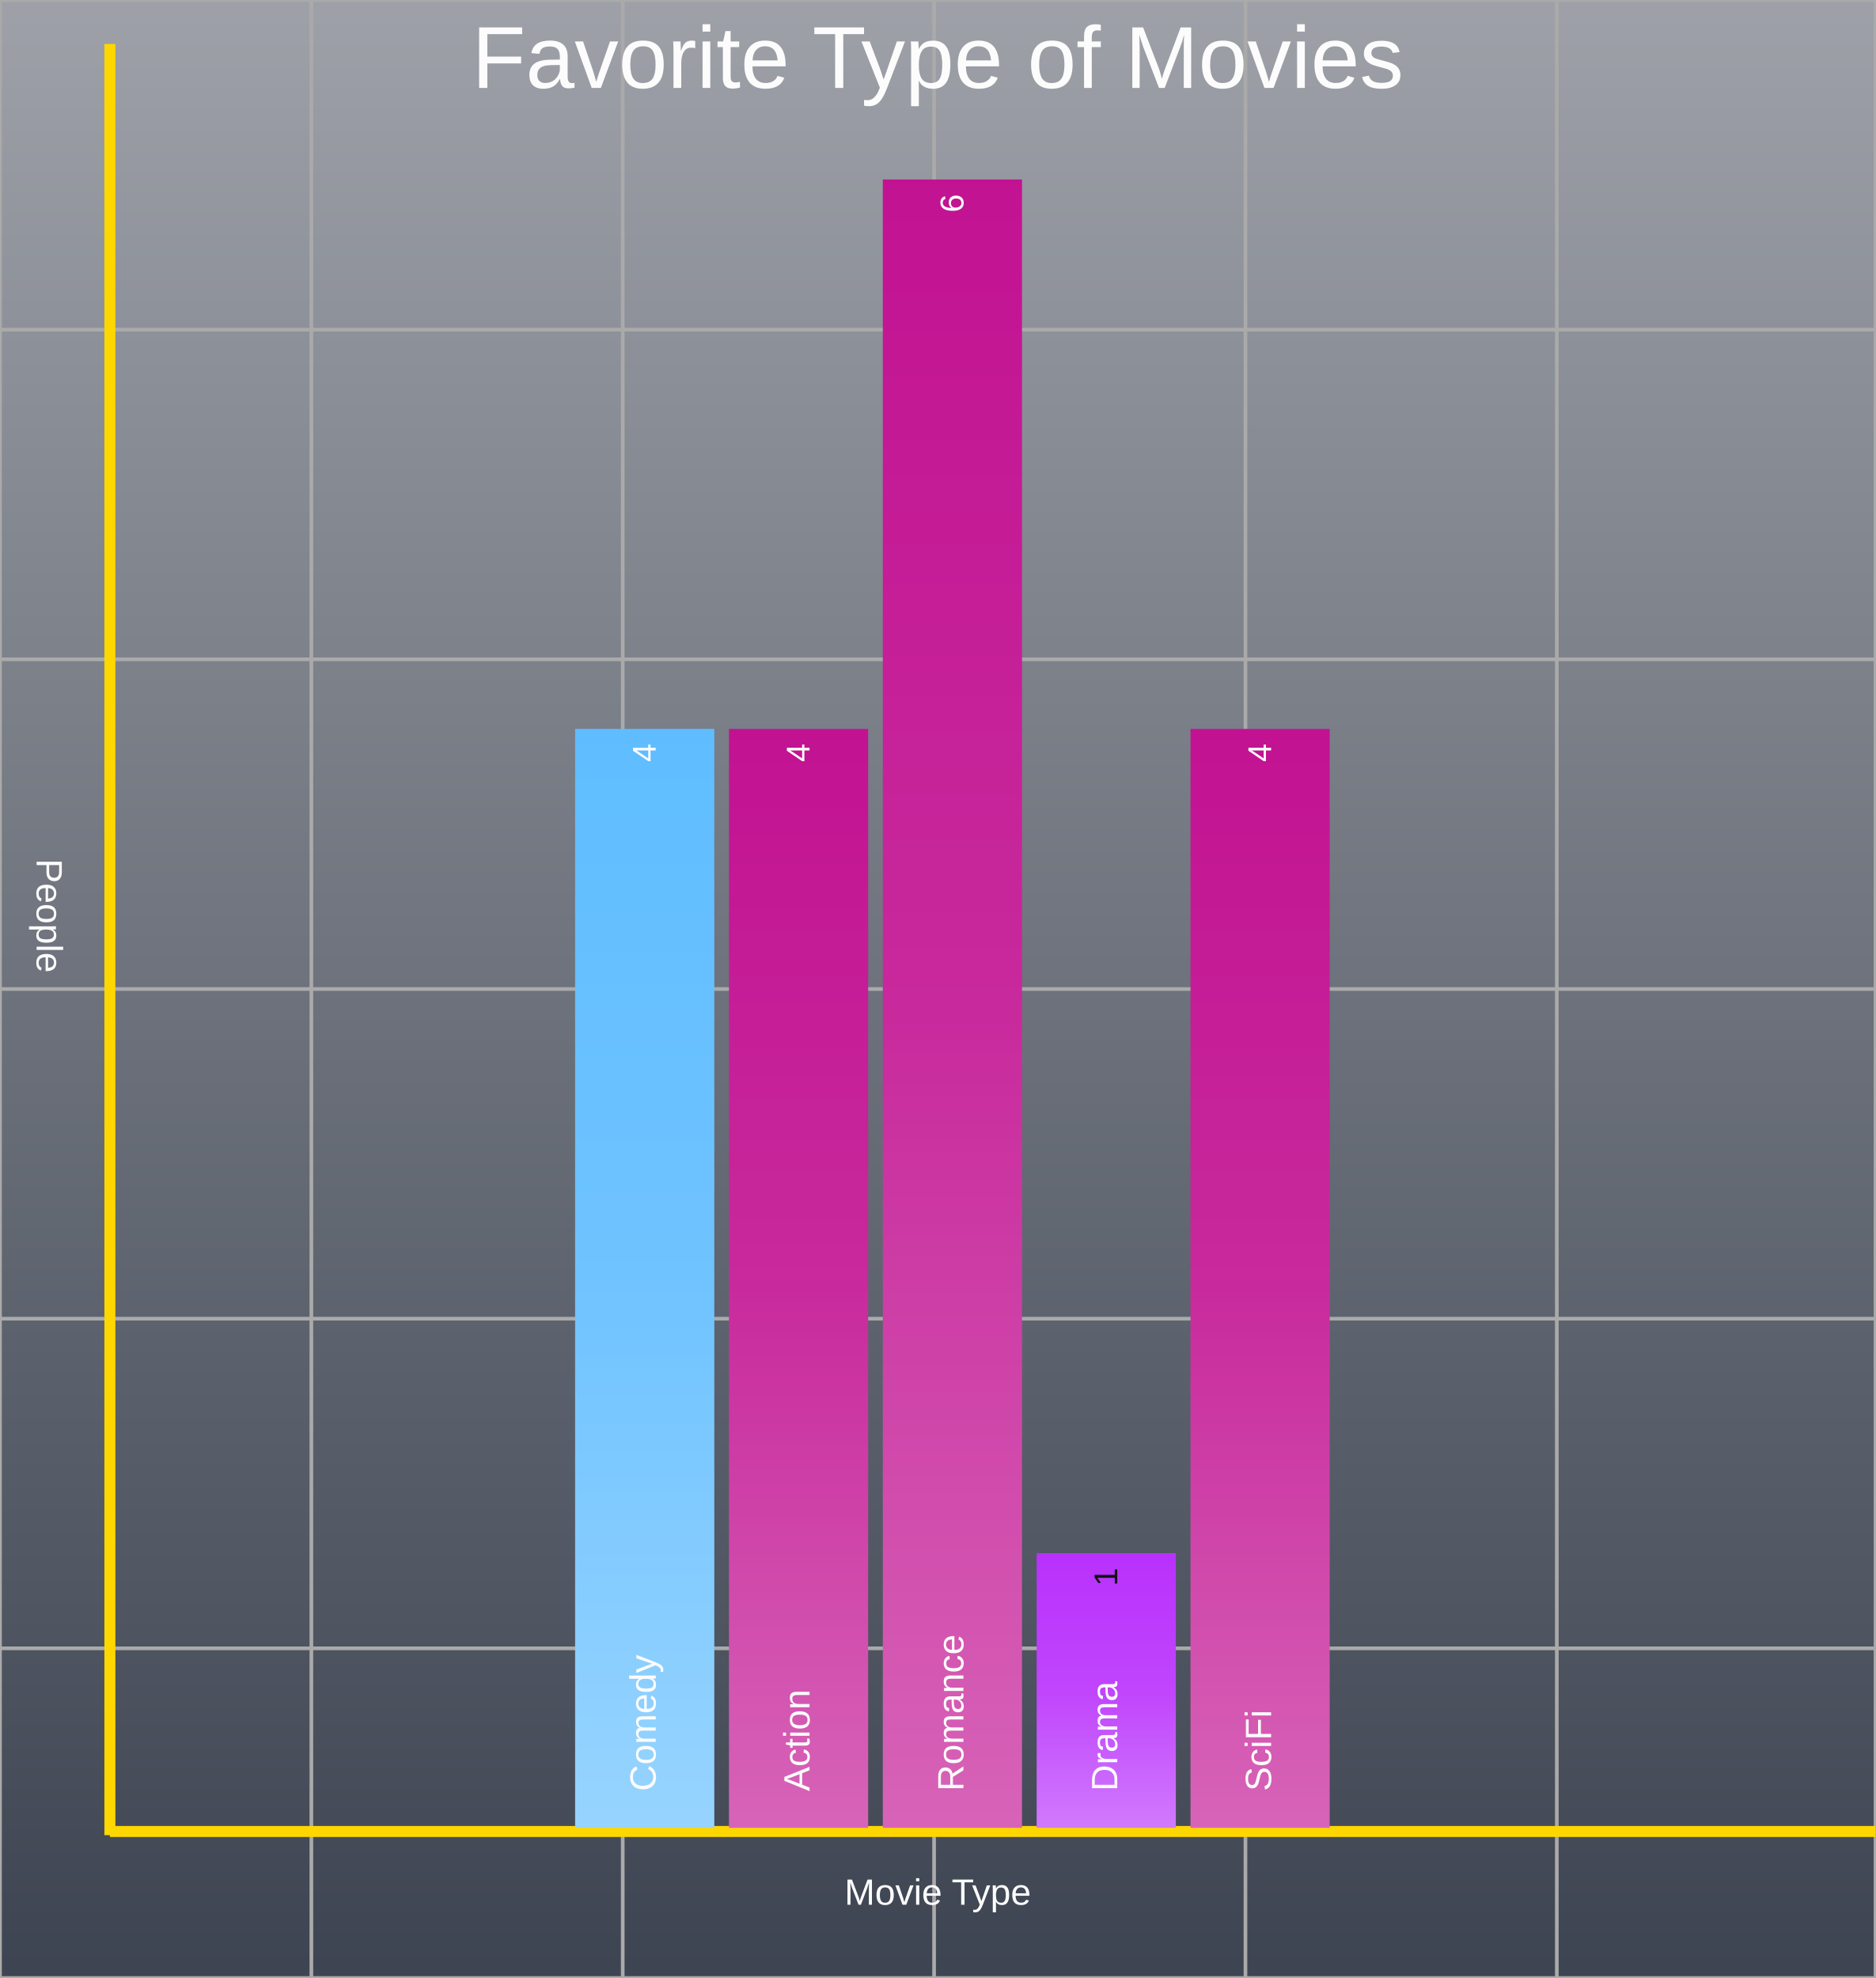
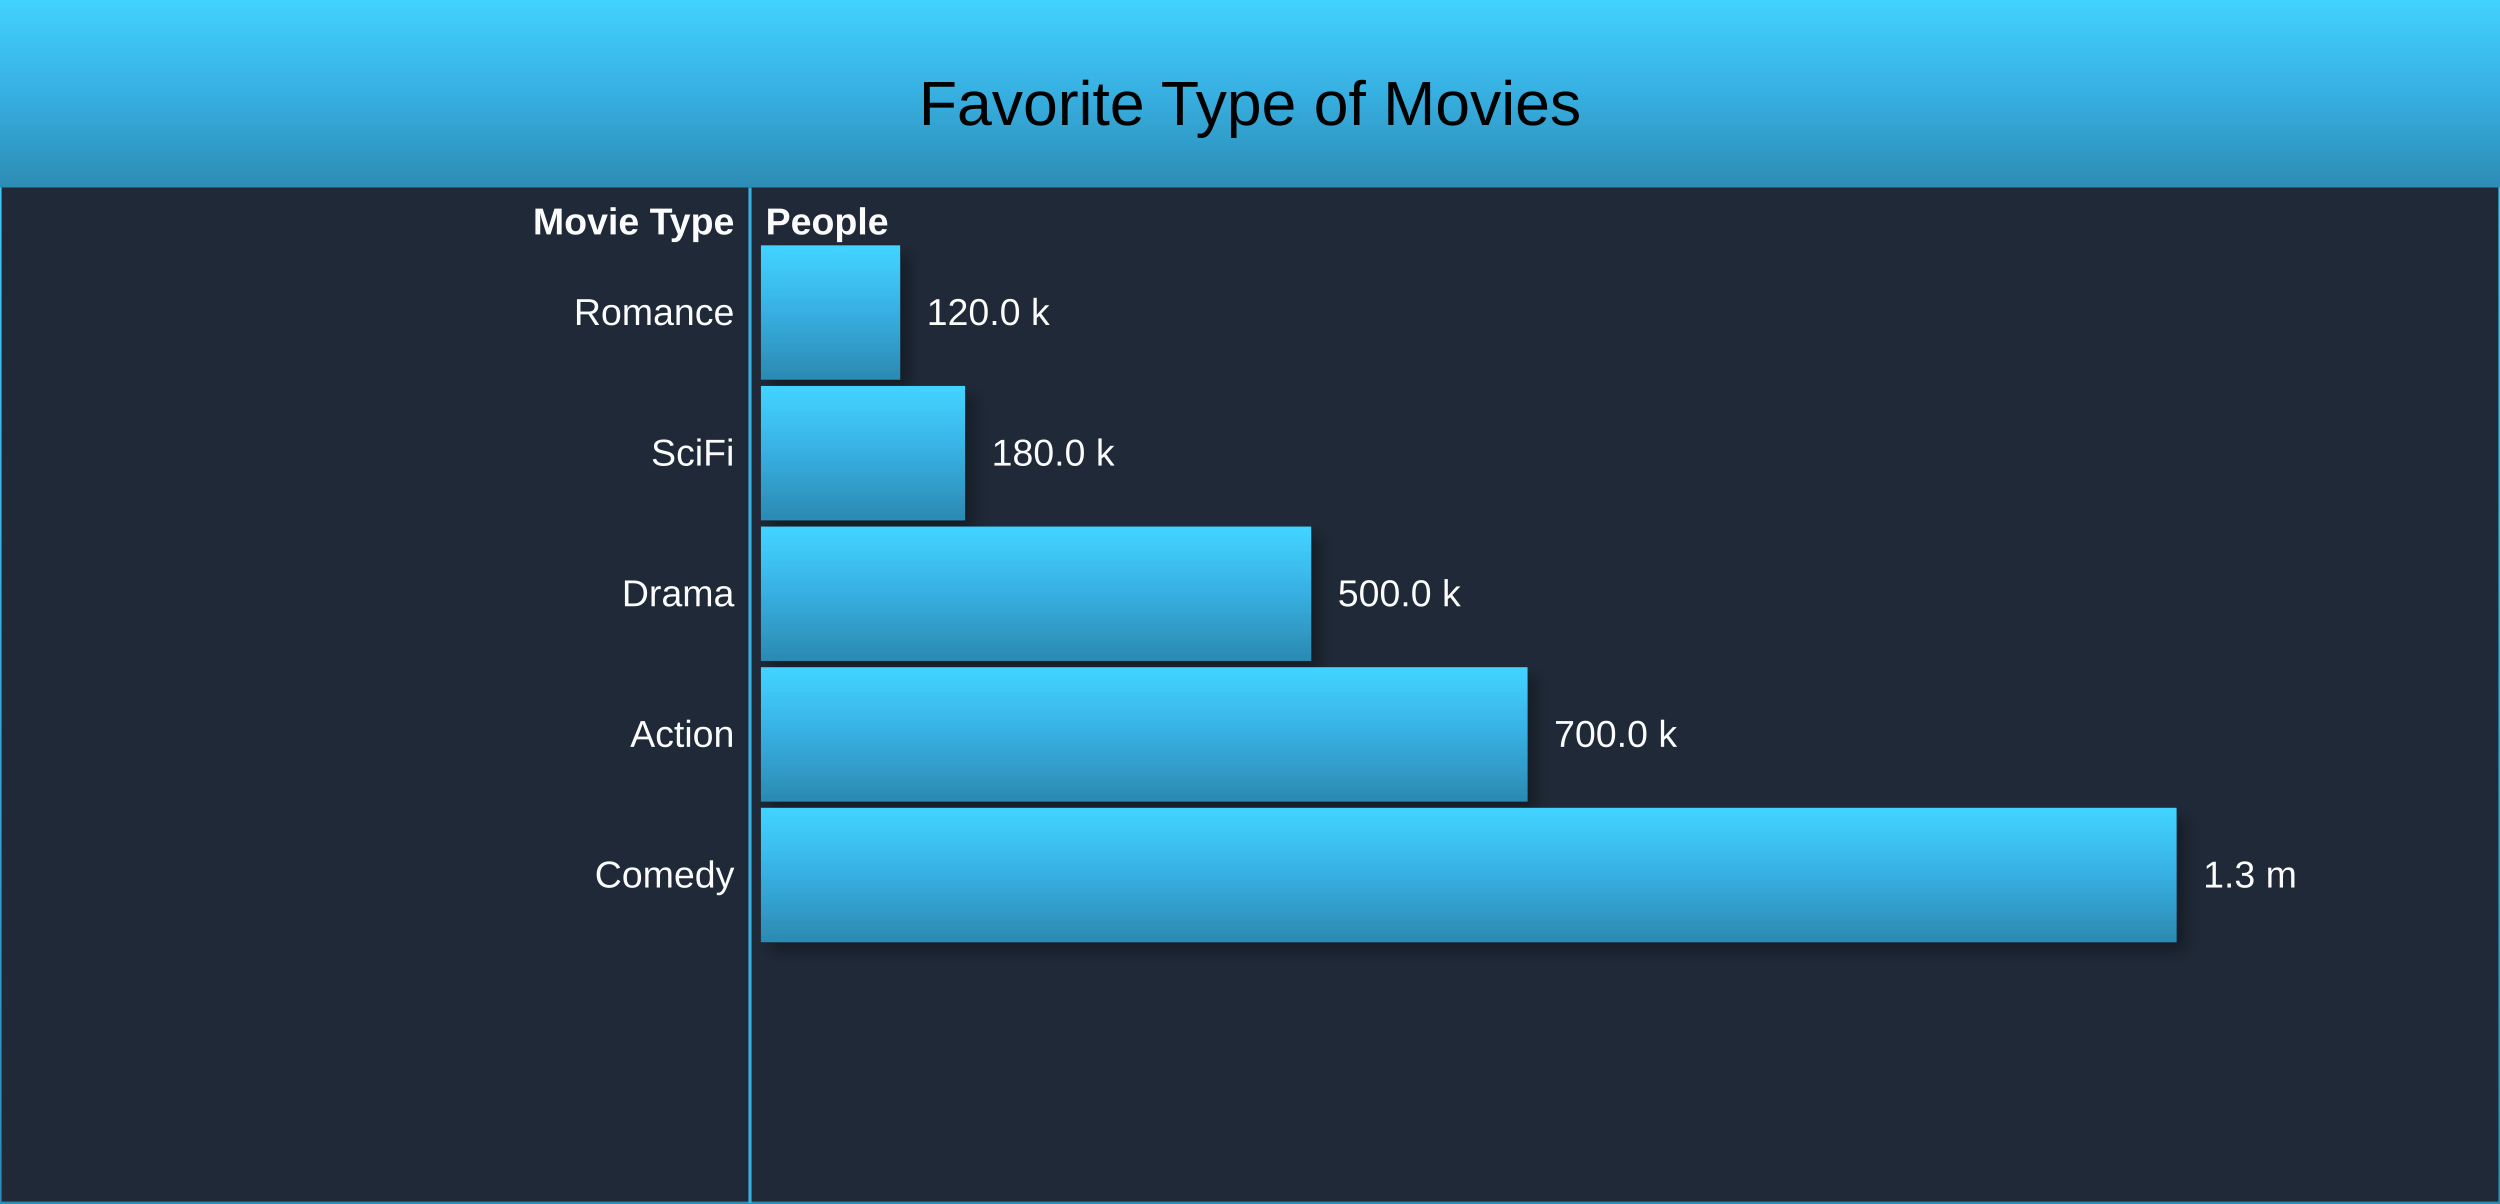
- <svg xmlns="http://www.w3.org/2000/svg" width="512" height="540" viewBox="0 0 512 540">
+ <svg xmlns="http://www.w3.org/2000/svg" width="800" height="385.0" viewBox="0 0 800 385">
  <defs>
-     <linearGradient id="backGrad3" x2="0%" y2="100%">
-       <stop class="stop1" offset="0%" stop-color="#9ea1a8" />
-       <stop class="stop2" offset="50%" stop-color="#6d727c" />
-       <stop class="stop3" offset="100%" stop-color="#3d4451" />
+     <linearGradient id="backGrad_7759d292-71c9-4198-91d6-13e63aec54d8" x2="0%" y2="100%">
+       <stop class="stop1" offset="0%" stop-color="#42d2ff" />
+       <stop class="stop2" offset="50%" stop-color="#37AFE1" />
+       <stop class="stop3" offset="100%" stop-color="#2c8cb4" />
    </linearGradient>
-     <linearGradient id="grad1" x2="0%" y2="100%">
-       <stop class="stop1" offset="0%" stop-color="#f6f6f5" />
-       <stop class="stop2" offset="50%" stop-color="#f2f1f0" />
-       <stop class="stop3" offset="100%" stop-color="#EEEDEB" />
-     </linearGradient>
-     <linearGradient id="linearGradient_512c62d6-ecae-4257-97e7-4d019f4fe9d5" x2="0%" y2="100%">
-       <stop class="stop1" offset="0%" stop-color="#97d4ff" />
-       <stop class="stop2" offset="50%" stop-color="#6fc3ff" />
-       <stop class="stop3" offset="100%" stop-color="#5FBDFF" />
-     </linearGradient>
-     <linearGradient id="linearGradient_fa048306-03b6-4f9b-97db-c54792a45218" x2="0%" y2="100%">
-       <stop class="stop1" offset="0%" stop-color="#d764b8" />
-       <stop class="stop2" offset="50%" stop-color="#c8299c" />
-       <stop class="stop3" offset="100%" stop-color="#C21292" />
-     </linearGradient>
-     <linearGradient id="linearGradient_fa048306-03b6-4f9b-97db-c54792a45218" x2="0%" y2="100%">
-       <stop class="stop1" offset="0%" stop-color="#d764b8" />
-       <stop class="stop2" offset="50%" stop-color="#c8299c" />
-       <stop class="stop3" offset="100%" stop-color="#C21292" />
-     </linearGradient>
-     <linearGradient id="linearGradient_2a84ac66-b888-4726-be11-d86fedf9cc3f" x2="0%" y2="100%">
-       <stop class="stop1" offset="0%" stop-color="#d179fd" />
-       <stop class="stop2" offset="50%" stop-color="#c045fc" />
-       <stop class="stop3" offset="100%" stop-color="#B931FC" />
-     </linearGradient>
-     <linearGradient id="linearGradient_fa048306-03b6-4f9b-97db-c54792a45218" x2="0%" y2="100%">
-       <stop class="stop1" offset="0%" stop-color="#d764b8" />
-       <stop class="stop2" offset="50%" stop-color="#c8299c" />
-       <stop class="stop3" offset="100%" stop-color="#C21292" />
-     </linearGradient>
-     <pattern id="tenthGrid" width="10" height="10" patternUnits="userSpaceOnUse">
-       <path d="M 10 0 L 0 0 0 10" fill="none" stroke="silver" stroke-width="0.5" />
-     </pattern>
-     <pattern id="grid" width="100" height="100" patternUnits="userSpaceOnUse">
-       <rect width="100" height="100" fill="url(#tenthGrid)" />
-       <path d="M 100 0 L 0 0 0 100" fill="none" stroke="gray" stroke-width="1" />
-     </pattern>
-     <filter id="Bevel" filterUnits="objectBoundingBox" x="-10%" y="-10%" width="150%" height="150%">
-       <feGaussianBlur in="SourceAlpha" stdDeviation="3" result="blur" />
-       <feSpecularLighting in="blur" surfaceScale="5" specularConstant="0.5" specularExponent="10" result="specOut" lighting-color="white">
-         <fePointLight x="-5000" y="-10000" z="20000" />
-       </feSpecularLighting>
-       <feComposite in="specOut" in2="SourceAlpha" operator="in" result="specOut2" />
-       <feComposite in="SourceGraphic" in2="specOut2" operator="arithmetic" k1="0" k2="1" k3="1" k4="0" result="litPaint" />
-     </filter>
-     <filter id="Bevel3" filterUnits="objectBoundingBox" x="-10%" y="-10%" width="150%" height="150%">
-       <feGaussianBlur in="SourceAlpha" stdDeviation="0.2" result="blur" />
-       <feSpecularLighting in="blur" surfaceScale="10" specularConstant="3.5" specularExponent="10" result="specOut" lighting-color="#ffffff">
-         <fePointLight x="-5000" y="-10000" z="0000" />
-       </feSpecularLighting>
-       <feComposite in="specOut" in2="SourceAlpha" operator="in" result="specOut2" />
-       <feComposite in="SourceGraphic" in2="specOut2" operator="arithmetic" k1="0" k2="1" k3="1" k4="0" result="litPaint" />
-     </filter>
-     <style>
-         .bar:hover {
-             filter: grayscale(100%) sepia(100%);
-         }
-     </style>
+     <style>.bar:hover {filter: grayscale(100%) sepia(100%);}.bar:hover {filter: grayscale(100%) sepia(100%);}.glass:after, .glass:before {content: "";display: block;position: absolute}.glass {overflow: hidden;color: #fff;text-shadow: 0 1px 2px rgba(0, 0, 0, .7);background-image: radial-gradient(circle at center, rgba(0, 167, 225, .25), rgba(0, 110, 149, .5));box-shadow: 0 5px 10px rgba(0, 0, 0, .75), inset 0 0 0 2px rgba(0, 0, 0, .3), inset 0 -6px 6px -3px rgba(0, 129, 174, .2);position: relative}.glass:after {background: rgba(0, 167, 225, .2);z-index: 0;height: 100%;width: 100%;top: 0;left: 0;backdrop-filter: blur(3px) saturate(400%);-webkit-backdrop-filter: blur(3px) saturate(400%)}.glass:before {width: calc(100% - 4px);height: 35px;background-image: linear-gradient(rgba(255, 255, 255, .7), rgba(255, 255, 255, 0));top: 2px;left: 2px;border-radius: 30px 30px 200px 200px;opacity: .7}.glass:hover {text-shadow: 0 1px 2px rgba(0, 0, 0, .9)}.glass:hover:before {opacity: 1}.glass:active {text-shadow: 0 0 2px rgba(0, 0, 0, .9);box-shadow: 0 3px 8px rgba(0, 0, 0, .75), inset 0 0 0 2px rgba(0, 0, 0, .3), inset 0 -6px 6px -3px rgba(0, 129, 174, .2)}.glass:active:before {height: 25px}.shadowed {-webkit-filter: drop-shadow(3px 3px 2px rgba(0, 0, 0, .3));filter: drop-shadow(3px 3px 2px rgba(0, 0, 0, .3));}</style>
  </defs>
-   <rect width="100%" height="100%" fill="url(#backGrad3)" stroke="#aaaaaa" stroke-width="1" />
-   <polyline points="85,0 85,540" style="stroke: #aaaaaa" />
-   <polyline points="0,90 512,90" style="stroke: #aaaaaa" />
-   <polyline points="170,0 170,540" style="stroke: #aaaaaa" />
-   <polyline points="0,180 512,180" style="stroke: #aaaaaa" />
-   <polyline points="255,0 255,540" style="stroke: #aaaaaa" />
-   <polyline points="0,270 512,270" style="stroke: #aaaaaa" />
-   <polyline points="340,0 340,540" style="stroke: #aaaaaa" />
-   <polyline points="0,360 512,360" style="stroke: #aaaaaa" />
-   <polyline points="425,0 425,540" style="stroke: #aaaaaa" />
-   <polyline points="0,450 512,450" style="stroke: #aaaaaa" />
-   <line x1="30" x2="512" y1="500" y2="500" stroke="gold" stroke-width="3" />
-   <line x1="30" x2="30" y1="12" y2="501" stroke="gold" stroke-width="3" />
-   <g transform="translate(0,0)">
-     <g transform="translate(20,500) rotate(-90) ">
-       <g transform="translate(1,140)">
-         <rect class="bar" x="0" y="0" height="300.0" width="38" fill="url(#linearGradient_512c62d6-ecae-4257-97e7-4d019f4fe9d5)" transform="translate(0,35) rotate(-90)" />
-         <text x="296.0" y="19" style="font-family: Arial,Helvetica, sans-serif; fill: #fcfcfc; font-size:9px;" text-anchor="end">4</text>
-         <text x="10" y="19" style="font-family: Arial,Helvetica, sans-serif; fill: #fcfcfc; font-size:10px; text-anchor: start;">Comedy</text>
-       </g>
-       <g transform="translate(1,182)">
-         <rect class="bar" x="0" y="0" height="300.0" width="38" fill="url(#linearGradient_fa048306-03b6-4f9b-97db-c54792a45218)" transform="translate(0,35) rotate(-90)" />
-         <text x="296.0" y="19" style="font-family: Arial,Helvetica, sans-serif; fill: #fcfcfc; font-size:9px;" text-anchor="end">4</text>
-         <text x="10" y="19" style="font-family: Arial,Helvetica, sans-serif; fill: #fcfcfc; font-size:10px; text-anchor: start;">Action</text>
-       </g>
-       <g transform="translate(1,224)">
-         <rect class="bar" x="0" y="0" height="450.0" width="38" fill="url(#linearGradient_fa048306-03b6-4f9b-97db-c54792a45218)" transform="translate(0,35) rotate(-90)" />
-         <text x="446.0" y="19" style="font-family: Arial,Helvetica, sans-serif; fill: #fcfcfc; font-size:9px;" text-anchor="end">6</text>
-         <text x="10" y="19" style="font-family: Arial,Helvetica, sans-serif; fill: #fcfcfc; font-size:10px; text-anchor: start;">Romance</text>
-       </g>
-       <g transform="translate(1,266)">
-         <rect class="bar" x="0" y="0" height="75.0" width="38" fill="url(#linearGradient_2a84ac66-b888-4726-be11-d86fedf9cc3f)" transform="translate(0,35) rotate(-90)" />
-         <text x="71.0" y="19" style="font-family: Arial,Helvetica, sans-serif; fill: #111111; font-size:9px;" text-anchor="end">1</text>
-         <text x="10" y="19" style="font-family: Arial,Helvetica, sans-serif; fill: #fcfcfc; font-size:10px; text-anchor: start;">Drama</text>
-       </g>
-       <g transform="translate(1,308)">
-         <rect class="bar" x="0" y="0" height="300.0" width="38" fill="url(#linearGradient_fa048306-03b6-4f9b-97db-c54792a45218)" transform="translate(0,35) rotate(-90)" />
-         <text x="296.0" y="19" style="font-family: Arial,Helvetica, sans-serif; fill: #fcfcfc; font-size:9px;" text-anchor="end">4</text>
-         <text x="10" y="19" style="font-family: Arial,Helvetica, sans-serif; fill: #fcfcfc; font-size:10px; text-anchor: start;">SciFi</text>
-       </g>
-     </g>
+   <rect width="100%" height="100%" fill="#1f2937" stroke="url(#backGrad_7759d292-71c9-4198-91d6-13e63aec54d8)" />
+   <g>
+     <rect height="60" x="0" y="0" width="100%" fill="url(#backGrad_7759d292-71c9-4198-91d6-13e63aec54d8)" />
+     <text x="400" y="40" text-anchor="middle" style="fill: #000000; font-family: Arial; Helvetica; sans-serif; font-size:20px;">Favorite Type of Movies</text>
  </g>
-   <text x="250" y="-10" style="font-family: Arial,Helvetica, sans-serif; font-size:10px; fill: #fcfcfc;text-anchor: middle;" transform="rotate(90)">People</text>
-   <text x="256" y="520" style="font-family: Arial,Helvetica, sans-serif; font-size:10px; fill: #fcfcfc;text-anchor: middle;">Movie Type</text>
-   <text x="256" y="24" style="font-family: Arial,Helvetica, sans-serif; fill: #fcfcfc;text-anchor: middle; font-size: 24px;">Favorite Type of Movies</text>
-   <line x1="24" x2="28" y1="-3250.0" y2="-3250.0" stroke="gold" stroke-width="3" />
-   <text x="20" y="-3247.0" text-anchor="end" style="font-family: Arial,Helvetica, sans-serif; fill: #fcfcfc; font-size:10px; text-anchor:end">50</text>
-   <line x1="24" x2="28" y1="-7000.0" y2="-7000.0" stroke="gold" stroke-width="3" />
-   <text x="20" y="-6997.0" text-anchor="end" style="font-family: Arial,Helvetica, sans-serif; fill: #fcfcfc; font-size:10px; text-anchor:end">100</text>
-   <line x1="24" x2="28" y1="-10750.0" y2="-10750.0" stroke="gold" stroke-width="3" />
-   <text x="20" y="-10747.0" text-anchor="end" style="font-family: Arial,Helvetica, sans-serif; fill: #fcfcfc; font-size:10px; text-anchor:end">150</text>
-   <line x1="24" x2="28" y1="-14500.0" y2="-14500.0" stroke="gold" stroke-width="3" />
-   <text x="20" y="-14497.0" text-anchor="end" style="font-family: Arial,Helvetica, sans-serif; fill: #fcfcfc; font-size:10px; text-anchor:end">200</text>
-   <line x1="24" x2="28" y1="-18250.0" y2="-18250.0" stroke="gold" stroke-width="3" />
-   <text x="20" y="-18247.0" text-anchor="end" style="font-family: Arial,Helvetica, sans-serif; fill: #fcfcfc; font-size:10px; text-anchor:end">250</text>
-   <line x1="24" x2="28" y1="-22000.0" y2="-22000.0" stroke="gold" stroke-width="3" />
-   <text x="20" y="-21997.0" text-anchor="end" style="font-family: Arial,Helvetica, sans-serif; fill: #fcfcfc; font-size:10px; text-anchor:end">300</text>
-   <line x1="24" x2="28" y1="-25750.0" y2="-25750.0" stroke="gold" stroke-width="3" />
-   <text x="20" y="-25747.0" text-anchor="end" style="font-family: Arial,Helvetica, sans-serif; fill: #fcfcfc; font-size:10px; text-anchor:end">350</text>
-   <line x1="24" x2="28" y1="-29500.0" y2="-29500.0" stroke="gold" stroke-width="3" />
-   <text x="20" y="-29497.0" text-anchor="end" style="font-family: Arial,Helvetica, sans-serif; fill: #fcfcfc; font-size:10px; text-anchor:end">400</text>
+   <line x1="240" x2="240" y1="60" y2="385" stroke="#37AFE1" />
+   <g>
+     <text x="235" y="75" text-anchor="end" style="fill: #fcfcfc; font-family: Arial; Helvetica; sans-serif; font-size:12px; font-weight: bold;">Movie Type</text>
+     <text x="245" y="75" text-anchor="start" style="fill: #fcfcfc; font-family: Arial; Helvetica; sans-serif; font-size:12px; font-weight: bold;">People</text>
+   </g>
+   <g transform="translate(245, 80)">
+     <rect class="glass bar shadowed" x="0" height="40" width="41.538" stroke="url(#backGrad_7759d292-71c9-4198-91d6-13e63aec54d8)" stroke-width="3" fill="url(#backGrad_7759d292-71c9-4198-91d6-13e63aec54d8)" />
+     <text x="-10" y="24" text-anchor="end" style="fill: #fcfcfc; font-family: Arial; Helvetica; sans-serif; font-size:12px;">Romance</text>
+     <text x="51.538" y="24" text-anchor="start" style="fill: #fcfcfc; font-family: Arial; Helvetica; sans-serif; font-size:12px;">120.0 k</text>
+   </g>
+   <g transform="translate(245, 125)">
+     <rect class="glass bar shadowed" x="0" height="40" width="62.308" stroke="url(#backGrad_7759d292-71c9-4198-91d6-13e63aec54d8)" stroke-width="3" fill="url(#backGrad_7759d292-71c9-4198-91d6-13e63aec54d8)" />
+     <text x="-10" y="24" text-anchor="end" style="fill: #fcfcfc; font-family: Arial; Helvetica; sans-serif; font-size:12px;">SciFi</text>
+     <text x="72.308" y="24" text-anchor="start" style="fill: #fcfcfc; font-family: Arial; Helvetica; sans-serif; font-size:12px;">180.0 k</text>
+   </g>
+   <g transform="translate(245, 170)">
+     <rect class="glass bar shadowed" x="0" height="40" width="173.077" stroke="url(#backGrad_7759d292-71c9-4198-91d6-13e63aec54d8)" stroke-width="3" fill="url(#backGrad_7759d292-71c9-4198-91d6-13e63aec54d8)" />
+     <text x="-10" y="24" text-anchor="end" style="fill: #fcfcfc; font-family: Arial; Helvetica; sans-serif; font-size:12px;">Drama</text>
+     <text x="183.077" y="24" text-anchor="start" style="fill: #fcfcfc; font-family: Arial; Helvetica; sans-serif; font-size:12px;">500.0 k</text>
+   </g>
+   <g transform="translate(245, 215)">
+     <rect class="glass bar shadowed" x="0" height="40" width="242.308" stroke="url(#backGrad_7759d292-71c9-4198-91d6-13e63aec54d8)" stroke-width="3" fill="url(#backGrad_7759d292-71c9-4198-91d6-13e63aec54d8)" />
+     <text x="-10" y="24" text-anchor="end" style="fill: #fcfcfc; font-family: Arial; Helvetica; sans-serif; font-size:12px;">Action</text>
+     <text x="252.308" y="24" text-anchor="start" style="fill: #fcfcfc; font-family: Arial; Helvetica; sans-serif; font-size:12px;">700.0 k</text>
+   </g>
+   <g transform="translate(245, 260)">
+     <rect class="glass bar shadowed" x="0" height="40" width="450.0" stroke="url(#backGrad_7759d292-71c9-4198-91d6-13e63aec54d8)" stroke-width="3" fill="url(#backGrad_7759d292-71c9-4198-91d6-13e63aec54d8)" />
+     <text x="-10" y="24" text-anchor="end" style="fill: #fcfcfc; font-family: Arial; Helvetica; sans-serif; font-size:12px;">Comedy</text>
+     <text x="460.0" y="24" text-anchor="start" style="fill: #fcfcfc; font-family: Arial; Helvetica; sans-serif; font-size:12px;">1.3 m</text>
+   </g>
</svg>
